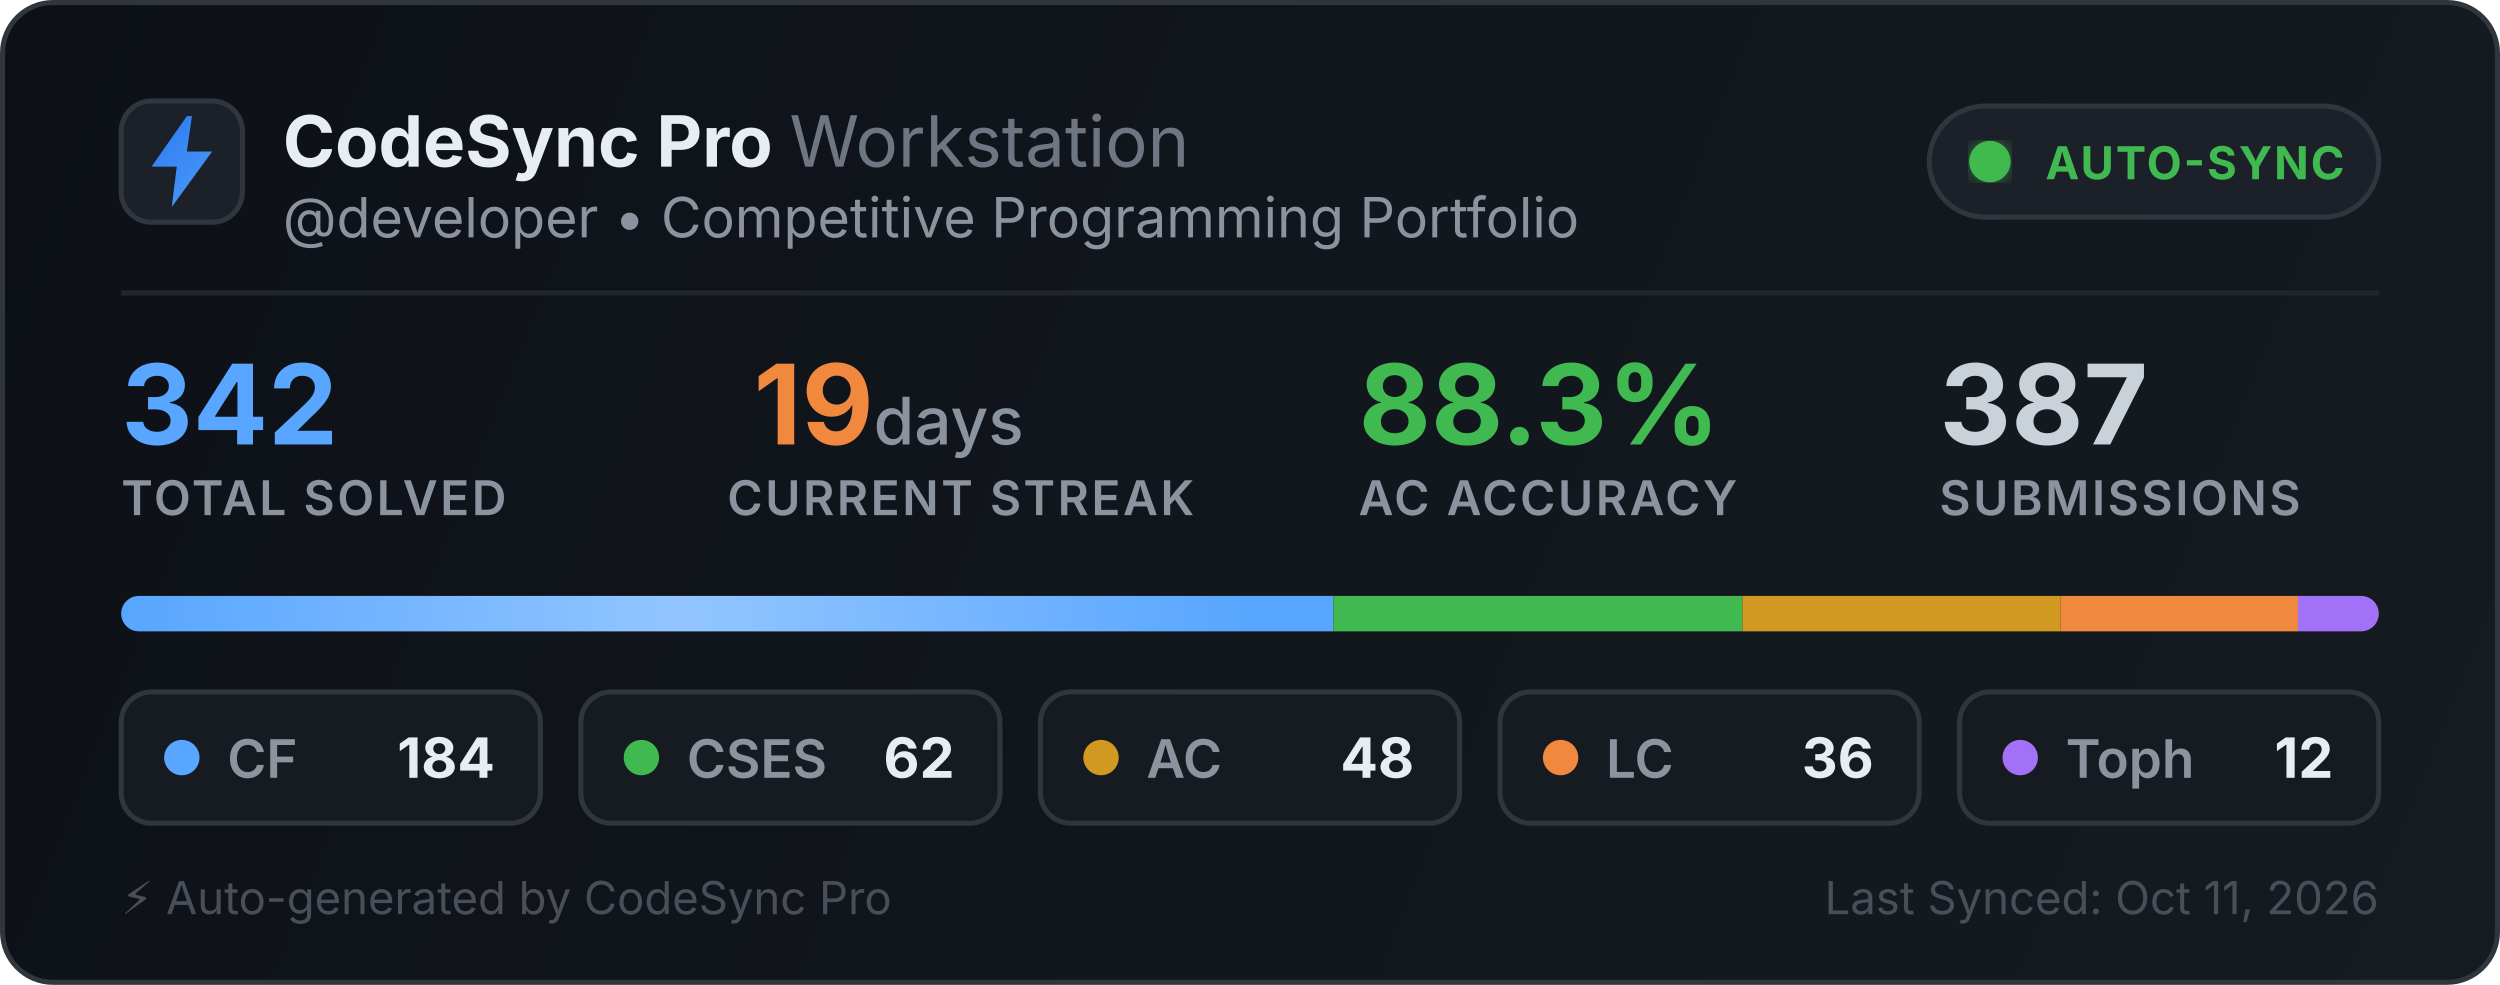
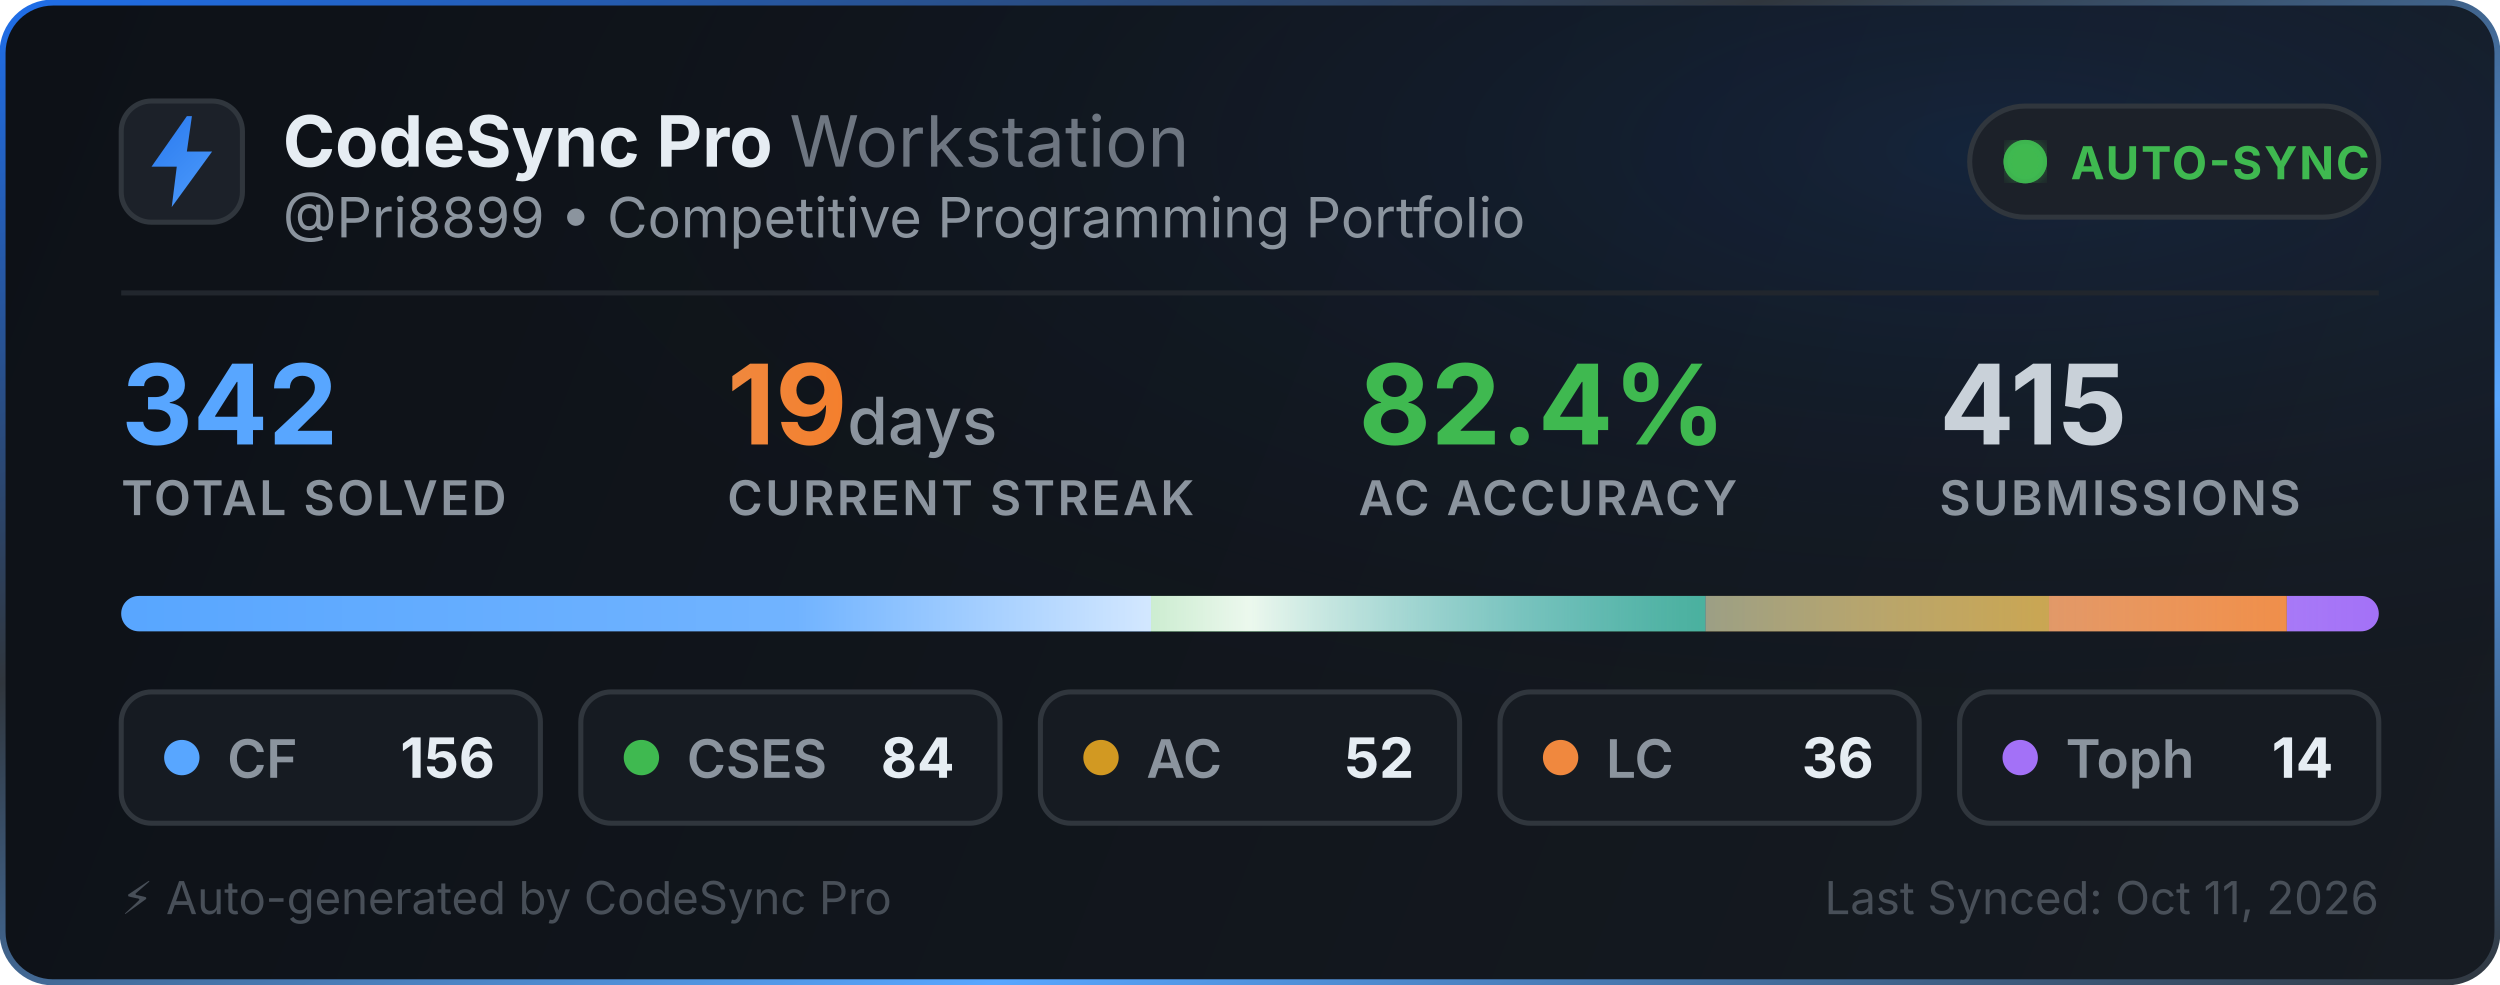
<svg xmlns="http://www.w3.org/2000/svg" width="495" height="195" viewBox="0 0 495 195" fill="none">
  <defs>
    <linearGradient id="bg" x1="0" y1="0" x2="495" y2="195" gradientUnits="userSpaceOnUse">
      <stop offset="0%" stop-color="#0d1117" />
      <stop offset="100%" stop-color="#161b22" />
    </linearGradient>
-     <linearGradient id="border-beam" x1="0%" y1="0%" x2="100%" y2="0%">
+     <linearGradient id="border-flow" x1="0%" y1="0%" x2="100%" y2="100%">
      <stop offset="0%" stop-color="#1f6feb">
-         <animate attributeName="stop-color" values="#1f6feb;#58a6ff;#3fb950;#1f6feb" dur="6s" repeatCount="indefinite" />
+         <animate attributeName="stop-color" values="#1f6feb; #58a6ff; #3fb950; #1f6feb" dur="6s" repeatCount="indefinite" />
      </stop>
-       <stop offset="50%" stop-color="#58a6ff">
-         <animate attributeName="stop-color" values="#58a6ff;#3fb950;#1f6feb;#58a6ff" dur="6s" repeatCount="indefinite" />
+       <stop offset="35%" stop-color="#30363d">
+         <animate attributeName="stop-color" values="#30363d; #1f6feb; #30363d; #30363d" dur="6s" repeatCount="indefinite" />
      </stop>
-       <stop offset="100%" stop-color="#3fb950">
-         <animate attributeName="stop-color" values="#3fb950;#1f6feb;#58a6ff;#3fb950" dur="6s" repeatCount="indefinite" />
+       <stop offset="70%" stop-color="#58a6ff">
+         <animate attributeName="stop-color" values="#58a6ff; #3fb950; #1f6feb; #58a6ff" dur="6s" repeatCount="indefinite" />
+       </stop>
+       <stop offset="100%" stop-color="#30363d">
+         <animate attributeName="stop-color" values="#30363d; #30363d; #58a6ff; #30363d" dur="6s" repeatCount="indefinite" />
      </stop>
    </linearGradient>
+     <radialGradient id="aurora" cx="80%" cy="15%" r="65%">
+       <stop offset="0%" stop-color="#1f6feb" stop-opacity="0.14">
+         <animate attributeName="stop-opacity" values="0.06; 0.22; 0.06" dur="3.5s" repeatCount="indefinite" />
+       </stop>
+       <stop offset="100%" stop-color="#0d1117" stop-opacity="0" />
+     </radialGradient>
    <linearGradient id="icon-grad" x1="0" y1="0" x2="24" y2="24" gradientUnits="userSpaceOnUse">
-       <stop offset="0%" stop-color="#1f6feb" />
-       <stop offset="100%" stop-color="#58a6ff" />
+       <stop offset="0%" stop-color="#1f6feb">
+         <animate attributeName="stop-color" values="#1f6feb; #58a6ff; #388bfd; #1f6feb" dur="2.5s" repeatCount="indefinite" />
+       </stop>
+       <stop offset="100%" stop-color="#58a6ff">
+         <animate attributeName="stop-color" values="#58a6ff; #79c0ff; #1f6feb; #58a6ff" dur="2.5s" repeatCount="indefinite" />
+       </stop>
    </linearGradient>
-     <linearGradient id="streak-grad" x1="0" y1="0" x2="1" y2="0">
-       <stop offset="0%" stop-color="#f0883e" />
-       <stop offset="100%" stop-color="#f97316" />
+     <linearGradient id="streak-flame" x1="0%" y1="0%" x2="100%" y2="0%">
+       <stop offset="0%" stop-color="#f0883e">
+         <animate attributeName="stop-color" values="#f0883e; #ff7b72; #f97316; #f0883e" dur="2.2s" repeatCount="indefinite" />
+       </stop>
+       <stop offset="100%" stop-color="#f97316">
+         <animate attributeName="stop-color" values="#f97316; #f0883e; #ff7b72; #f97316" dur="2.2s" repeatCount="indefinite" />
+       </stop>
+     </linearGradient>
+     <linearGradient id="laser-sweep" x1="0%" y1="0%" x2="100%" y2="0%">
+       <stop offset="0%" stop-color="#ffffff" stop-opacity="0" />
+       <stop offset="30%" stop-color="#ffffff" stop-opacity="0.15" />
+       <stop offset="50%" stop-color="#ffffff" stop-opacity="0.9" />
+       <stop offset="70%" stop-color="#58a6ff" stop-opacity="0.45" />
+       <stop offset="100%" stop-color="#ffffff" stop-opacity="0" />
+       <animate attributeName="x1" values="-150%; 150%" dur="2.4s" repeatCount="indefinite" />
+       <animate attributeName="x2" values="-50%; 250%" dur="2.4s" repeatCount="indefinite" />
    </linearGradient>
    <clipPath id="bar-clip">
      <rect x="24" y="118" width="447" height="7" rx="3.5" />
    </clipPath>
    <filter id="glow">
      <feGaussianBlur stdDeviation="2" result="blur" />
      <feMerge>
        <feMergeNode in="blur" />
        <feMergeNode in="SourceGraphic" />
      </feMerge>
    </filter>
-     <linearGradient id="shimmer" x1="0%" y1="0%" x2="100%" y2="0%">
-       <stop offset="0%" stop-color="#ffffff" stop-opacity="0">
-         <animate attributeName="offset" values="-1; 1.5" dur="3s" repeatCount="indefinite" />
-       </stop>
-       <stop offset="25%" stop-color="#ffffff" stop-opacity="0.35">
-         <animate attributeName="offset" values="-0.75; 1.75" dur="3s" repeatCount="indefinite" />
-       </stop>
-       <stop offset="50%" stop-color="#ffffff" stop-opacity="0">
-         <animate attributeName="offset" values="-0.5; 2" dur="3s" repeatCount="indefinite" />
-       </stop>
-     </linearGradient>
  </defs>
  <style>
    .title { font-family: -apple-system, BlinkMacSystemFont, "Segoe UI", Inter, Helvetica, Arial, sans-serif; font-size: 14px; font-weight: 700; fill: #e6edf3; }
    .subtitle { font-family: -apple-system, BlinkMacSystemFont, "Segoe UI", Inter, Helvetica, Arial, sans-serif; font-size: 11px; fill: #8b949e; }
    .stat-val { font-family: -apple-system, BlinkMacSystemFont, "Segoe UI", Inter, Helvetica, Arial, sans-serif; font-weight: 700; }
    .stat-lbl { font-family: -apple-system, BlinkMacSystemFont, "Segoe UI", Inter, Helvetica, Arial, sans-serif; font-size: 9.5px; font-weight: 600; fill: #8b949e; letter-spacing: 0.5px; }
  </style>
-   <rect x="0.5" y="0.5" width="494" height="194" rx="10" fill="url(#bg)" stroke="#30363d" stroke-width="1" />
-   <path d="M10 0.5 L485 0.5" stroke="url(#border-beam)" stroke-width="2" stroke-linecap="round" />
+   <rect x="0.5" y="0.5" width="494" height="194" rx="10" fill="url(#bg)" stroke="url(#border-flow)" stroke-width="1.2" />
+   <rect x="1" y="1" width="493" height="193" rx="10" fill="url(#aurora)" pointer-events="none" />
  <g transform="translate(24, 20)">
    <rect width="24" height="24" rx="6" fill="#1c2129" stroke="#30363d" stroke-width="1" />
-     <path d="M13 3L6 13h5l-1 8 8-11h-5l1-7z" fill="url(#icon-grad)">
-       <animate attributeName="opacity" values="0.85;1;0.85" dur="3s" repeatCount="indefinite" />
-     </path>
+     <path d="M13 3L6 13h5l-1 8 8-11h-5l1-7z" fill="url(#icon-grad)" />
  </g>
-   <text x="56" y="33" class="title">CodeSync Pro <tspan font-weight="400" fill="#6e7681">Workstation</tspan>
-   </text>
-   <text x="56" y="47" class="subtitle">@developer • Competitive Programming Portfolio</text>
-   <g transform="translate(382, 21)">
-     <rect width="89" height="22" rx="11" fill="#1c2129" stroke="#30363d" stroke-width="1" />
-     <circle cx="12" cy="11" r="3.5" fill="none" stroke="#3fb950" stroke-width="1.2">
-       <animate attributeName="r" values="3.5;9" dur="2s" repeatCount="indefinite" />
-       <animate attributeName="opacity" values="0.9;0" dur="2s" repeatCount="indefinite" />
+   <g>
+     <text x="56" y="33" class="title">CodeSync Pro <tspan font-weight="400" fill="#6e7681">Workstation</tspan>
+     </text>
+     <text x="56" y="47" class="subtitle">@Pri8899 • Competitive Programming Portfolio</text>
+   </g>
+   <g transform="translate(390, 21)">
+     <rect width="81" height="22" rx="11" fill="#1c2129" stroke="#30363d" stroke-width="1" />
+     <circle cx="11" cy="11" r="3.5" fill="#3fb950" filter="url(#glow)" />
+     <circle cx="11" cy="11" r="3.5" fill="none" stroke="#3fb950" stroke-width="1.6" opacity="0.8">
+       <animate attributeName="r" values="3.5; 10" dur="2s" repeatCount="indefinite" />
+       <animate attributeName="opacity" values="0.85; 0" dur="2s" repeatCount="indefinite" />
+       <animate attributeName="stroke-width" values="1.6; 0.2" dur="2s" repeatCount="indefinite" />
    </circle>
-     <circle cx="12" cy="11" r="3.5" fill="none" stroke="#3fb950" stroke-width="1">
-       <animate attributeName="r" values="3.5;9" dur="2s" begin="1s" repeatCount="indefinite" />
-       <animate attributeName="opacity" values="0.9;0" dur="2s" begin="1s" repeatCount="indefinite" />
+     <circle cx="11" cy="11" r="3.5" fill="none" stroke="#3fb950" stroke-width="1.6" opacity="0.8">
+       <animate attributeName="r" values="3.5; 10" dur="2s" begin="1s" repeatCount="indefinite" />
+       <animate attributeName="opacity" values="0.85; 0" dur="2s" begin="1s" repeatCount="indefinite" />
+       <animate attributeName="stroke-width" values="1.6; 0.2" dur="2s" begin="1s" repeatCount="indefinite" />
    </circle>
-     <circle cx="12" cy="11" r="3.5" fill="#3fb950" filter="url(#glow)">
-       <animate attributeName="r" values="3;4.2;3" dur="2s" repeatCount="indefinite" />
-     </circle>
-     <text x="23" y="14.5" font-family="-apple-system, BlinkMacSystemFont, Segoe UI, Inter, Helvetica, Arial, sans-serif" font-size="9" font-weight="700" fill="#3fb950" letter-spacing="0.4px">AUTO-SYNC</text>
+     <text x="20" y="14.5" font-family="-apple-system, BlinkMacSystemFont, Segoe UI, Inter, Helvetica, Arial, sans-serif" font-size="9" font-weight="700" fill="#3fb950" letter-spacing="0.4px">AUTO-SYNC</text>
  </g>
  <line x1="24" y1="58" x2="471" y2="58" stroke="#21262d" stroke-width="1" />
  <g transform="translate(24, 68)">
    <g>
      <text x="0" y="20" class="stat-val" font-size="22" fill="#58a6ff">342</text>
      <text x="0" y="34" class="stat-lbl">TOTAL SOLVED</text>
    </g>
    <g>
-       <text x="120" y="20" class="stat-val" font-size="22" fill="#f0883e">
-         <animate attributeName="fill" values="#f0883e;#ff9a3c;#f0883e" dur="2.5s" repeatCount="indefinite" />
-         19<tspan font-size="13" font-weight="500" fill="#8b949e"> days</tspan>
+       <text x="120" y="20" class="stat-val" font-size="22" fill="url(#streak-flame)">19<tspan font-size="13" font-weight="500" fill="#8b949e"> days</tspan>
      </text>
      <text x="120" y="34" class="stat-lbl">CURRENT STREAK</text>
    </g>
    <g>
-       <text x="245" y="20" class="stat-val" font-size="22" fill="#3fb950">88.3%</text>
+       <text x="245" y="20" class="stat-val" font-size="22" fill="#3fb950">82.4%</text>
      <text x="245" y="34" class="stat-lbl">AC ACCURACY</text>
    </g>
    <g>
-       <text x="360" y="20" class="stat-val" font-size="22" fill="#c9d1d9">387</text>
+       <text x="360" y="20" class="stat-val" font-size="22" fill="#c9d1d9">415</text>
      <text x="360" y="34" class="stat-lbl">SUBMISSIONS</text>
    </g>
  </g>
  <g>
    <rect x="24" y="118" width="447" height="7" rx="3.5" fill="#21262d" />
    <g clip-path="url(#bar-clip)">
-       <rect x="24" y="118" width="240" height="7" fill="#58a6ff" />
-       <rect x="264" y="118" width="81" height="7" fill="#3fb950" />
-       <rect x="345" y="118" width="63" height="7" fill="#d29922" />
-       <rect x="408" y="118" width="47" height="7" fill="#f0883e" />
-       <rect x="455" y="118" width="16" height="7" fill="#a371f7" />
-       <rect x="24" y="118" width="447" height="7" fill="url(#shimmer)" />
+       <rect x="24" y="118" width="203.9" height="7" fill="#58a6ff" />
+       <rect x="227.9" y="118" width="109.8" height="7" fill="#3fb950" />
+       <rect x="337.7" y="118" width="68.0" height="7" fill="#d29922" />
+       <rect x="405.7" y="118" width="47.1" height="7" fill="#f0883e" />
+       <rect x="452.8" y="118" width="18.2" height="7" fill="#a371f7" />
+       <rect x="24" y="118" width="447" height="7" fill="url(#laser-sweep)" />
    </g>
  </g>
  <g transform="translate(24, 137)">
    <rect width="83" height="26" rx="6" fill="#161b22" stroke="#30363d" stroke-width="1" />
    <circle cx="12" cy="13" r="3.5" fill="#58a6ff">
-       <animate attributeName="r" values="3;4.2;3" dur="2.4s" repeatCount="indefinite" />
+       <animate attributeName="r" values="3.0; 4.3; 3.0" dur="2.0s" repeatCount="indefinite" />
+       <animate attributeName="opacity" values="0.75; 1; 0.75" dur="2.0s" repeatCount="indefinite" />
    </circle>
    <text x="21" y="17" font-family="-apple-system, BlinkMacSystemFont, Segoe UI, Inter, Helvetica, Arial, sans-serif" font-size="10.5" font-weight="600" fill="#8b949e">CF</text>
-     <text x="74" y="17" text-anchor="end" font-family="-apple-system, BlinkMacSystemFont, Segoe UI, Inter, Helvetica, Arial, sans-serif" font-size="11" font-weight="700" fill="#e6edf3">184</text>
+     <text x="74" y="17" text-anchor="end" font-family="-apple-system, BlinkMacSystemFont, Segoe UI, Inter, Helvetica, Arial, sans-serif" font-size="11" font-weight="700" fill="#e6edf3">156</text>
  </g>
  <g transform="translate(115, 137)">
    <rect width="83" height="26" rx="6" fill="#161b22" stroke="#30363d" stroke-width="1" />
    <circle cx="12" cy="13" r="3.5" fill="#3fb950">
-       <animate attributeName="r" values="3;4.2;3" dur="2.4s" begin="0.4s" repeatCount="indefinite" />
+       <animate attributeName="r" values="3.0; 4.3; 3.0" dur="2.25s" repeatCount="indefinite" />
+       <animate attributeName="opacity" values="0.75; 1; 0.75" dur="2.25s" repeatCount="indefinite" />
    </circle>
    <text x="21" y="17" font-family="-apple-system, BlinkMacSystemFont, Segoe UI, Inter, Helvetica, Arial, sans-serif" font-size="10.5" font-weight="600" fill="#8b949e">CSES</text>
-     <text x="74" y="17" text-anchor="end" font-family="-apple-system, BlinkMacSystemFont, Segoe UI, Inter, Helvetica, Arial, sans-serif" font-size="11" font-weight="700" fill="#e6edf3">62</text>
+     <text x="74" y="17" text-anchor="end" font-family="-apple-system, BlinkMacSystemFont, Segoe UI, Inter, Helvetica, Arial, sans-serif" font-size="11" font-weight="700" fill="#e6edf3">84</text>
  </g>
  <g transform="translate(206, 137)">
    <rect width="83" height="26" rx="6" fill="#161b22" stroke="#30363d" stroke-width="1" />
    <circle cx="12" cy="13" r="3.5" fill="#d29922">
-       <animate attributeName="r" values="3;4.2;3" dur="2.4s" begin="0.8s" repeatCount="indefinite" />
+       <animate attributeName="r" values="3.0; 4.3; 3.0" dur="2.5s" repeatCount="indefinite" />
+       <animate attributeName="opacity" values="0.75; 1; 0.75" dur="2.5s" repeatCount="indefinite" />
    </circle>
    <text x="21" y="17" font-family="-apple-system, BlinkMacSystemFont, Segoe UI, Inter, Helvetica, Arial, sans-serif" font-size="10.5" font-weight="600" fill="#8b949e">AC</text>
-     <text x="74" y="17" text-anchor="end" font-family="-apple-system, BlinkMacSystemFont, Segoe UI, Inter, Helvetica, Arial, sans-serif" font-size="11" font-weight="700" fill="#e6edf3">48</text>
+     <text x="74" y="17" text-anchor="end" font-family="-apple-system, BlinkMacSystemFont, Segoe UI, Inter, Helvetica, Arial, sans-serif" font-size="11" font-weight="700" fill="#e6edf3">52</text>
  </g>
  <g transform="translate(297, 137)">
    <rect width="83" height="26" rx="6" fill="#161b22" stroke="#30363d" stroke-width="1" />
    <circle cx="12" cy="13" r="3.5" fill="#f0883e">
-       <animate attributeName="r" values="3;4.2;3" dur="2.4s" begin="1.2s" repeatCount="indefinite" />
+       <animate attributeName="r" values="3.0; 4.3; 3.0" dur="2.75s" repeatCount="indefinite" />
+       <animate attributeName="opacity" values="0.75; 1; 0.75" dur="2.75s" repeatCount="indefinite" />
    </circle>
    <text x="21" y="17" font-family="-apple-system, BlinkMacSystemFont, Segoe UI, Inter, Helvetica, Arial, sans-serif" font-size="10.5" font-weight="600" fill="#8b949e">LC</text>
    <text x="74" y="17" text-anchor="end" font-family="-apple-system, BlinkMacSystemFont, Segoe UI, Inter, Helvetica, Arial, sans-serif" font-size="11" font-weight="700" fill="#e6edf3">36</text>
  </g>
  <g transform="translate(388, 137)">
    <rect width="83" height="26" rx="6" fill="#161b22" stroke="#30363d" stroke-width="1" />
    <circle cx="12" cy="13" r="3.5" fill="#a371f7">
-       <animate attributeName="r" values="3;4.2;3" dur="2.4s" begin="1.6s" repeatCount="indefinite" />
+       <animate attributeName="r" values="3.0; 4.3; 3.0" dur="3.0s" repeatCount="indefinite" />
+       <animate attributeName="opacity" values="0.75; 1; 0.75" dur="3.0s" repeatCount="indefinite" />
    </circle>
    <text x="21" y="17" font-family="-apple-system, BlinkMacSystemFont, Segoe UI, Inter, Helvetica, Arial, sans-serif" font-size="10.5" font-weight="600" fill="#8b949e">Toph</text>
-     <text x="74" y="17" text-anchor="end" font-family="-apple-system, BlinkMacSystemFont, Segoe UI, Inter, Helvetica, Arial, sans-serif" font-size="11" font-weight="700" fill="#e6edf3">12</text>
+     <text x="74" y="17" text-anchor="end" font-family="-apple-system, BlinkMacSystemFont, Segoe UI, Inter, Helvetica, Arial, sans-serif" font-size="11" font-weight="700" fill="#e6edf3">14</text>
  </g>
  <text x="24" y="181" font-family="-apple-system, BlinkMacSystemFont, Segoe UI, Inter, Helvetica, Arial, sans-serif" font-size="9" fill="#484f58">⚡ Auto-generated by CodeSync Pro</text>
  <text x="471" y="181" text-anchor="end" font-family="-apple-system, BlinkMacSystemFont, Segoe UI, Inter, Helvetica, Arial, sans-serif" font-size="9" fill="#484f58">Last Synced: Oct 11, 2026</text>
</svg>
